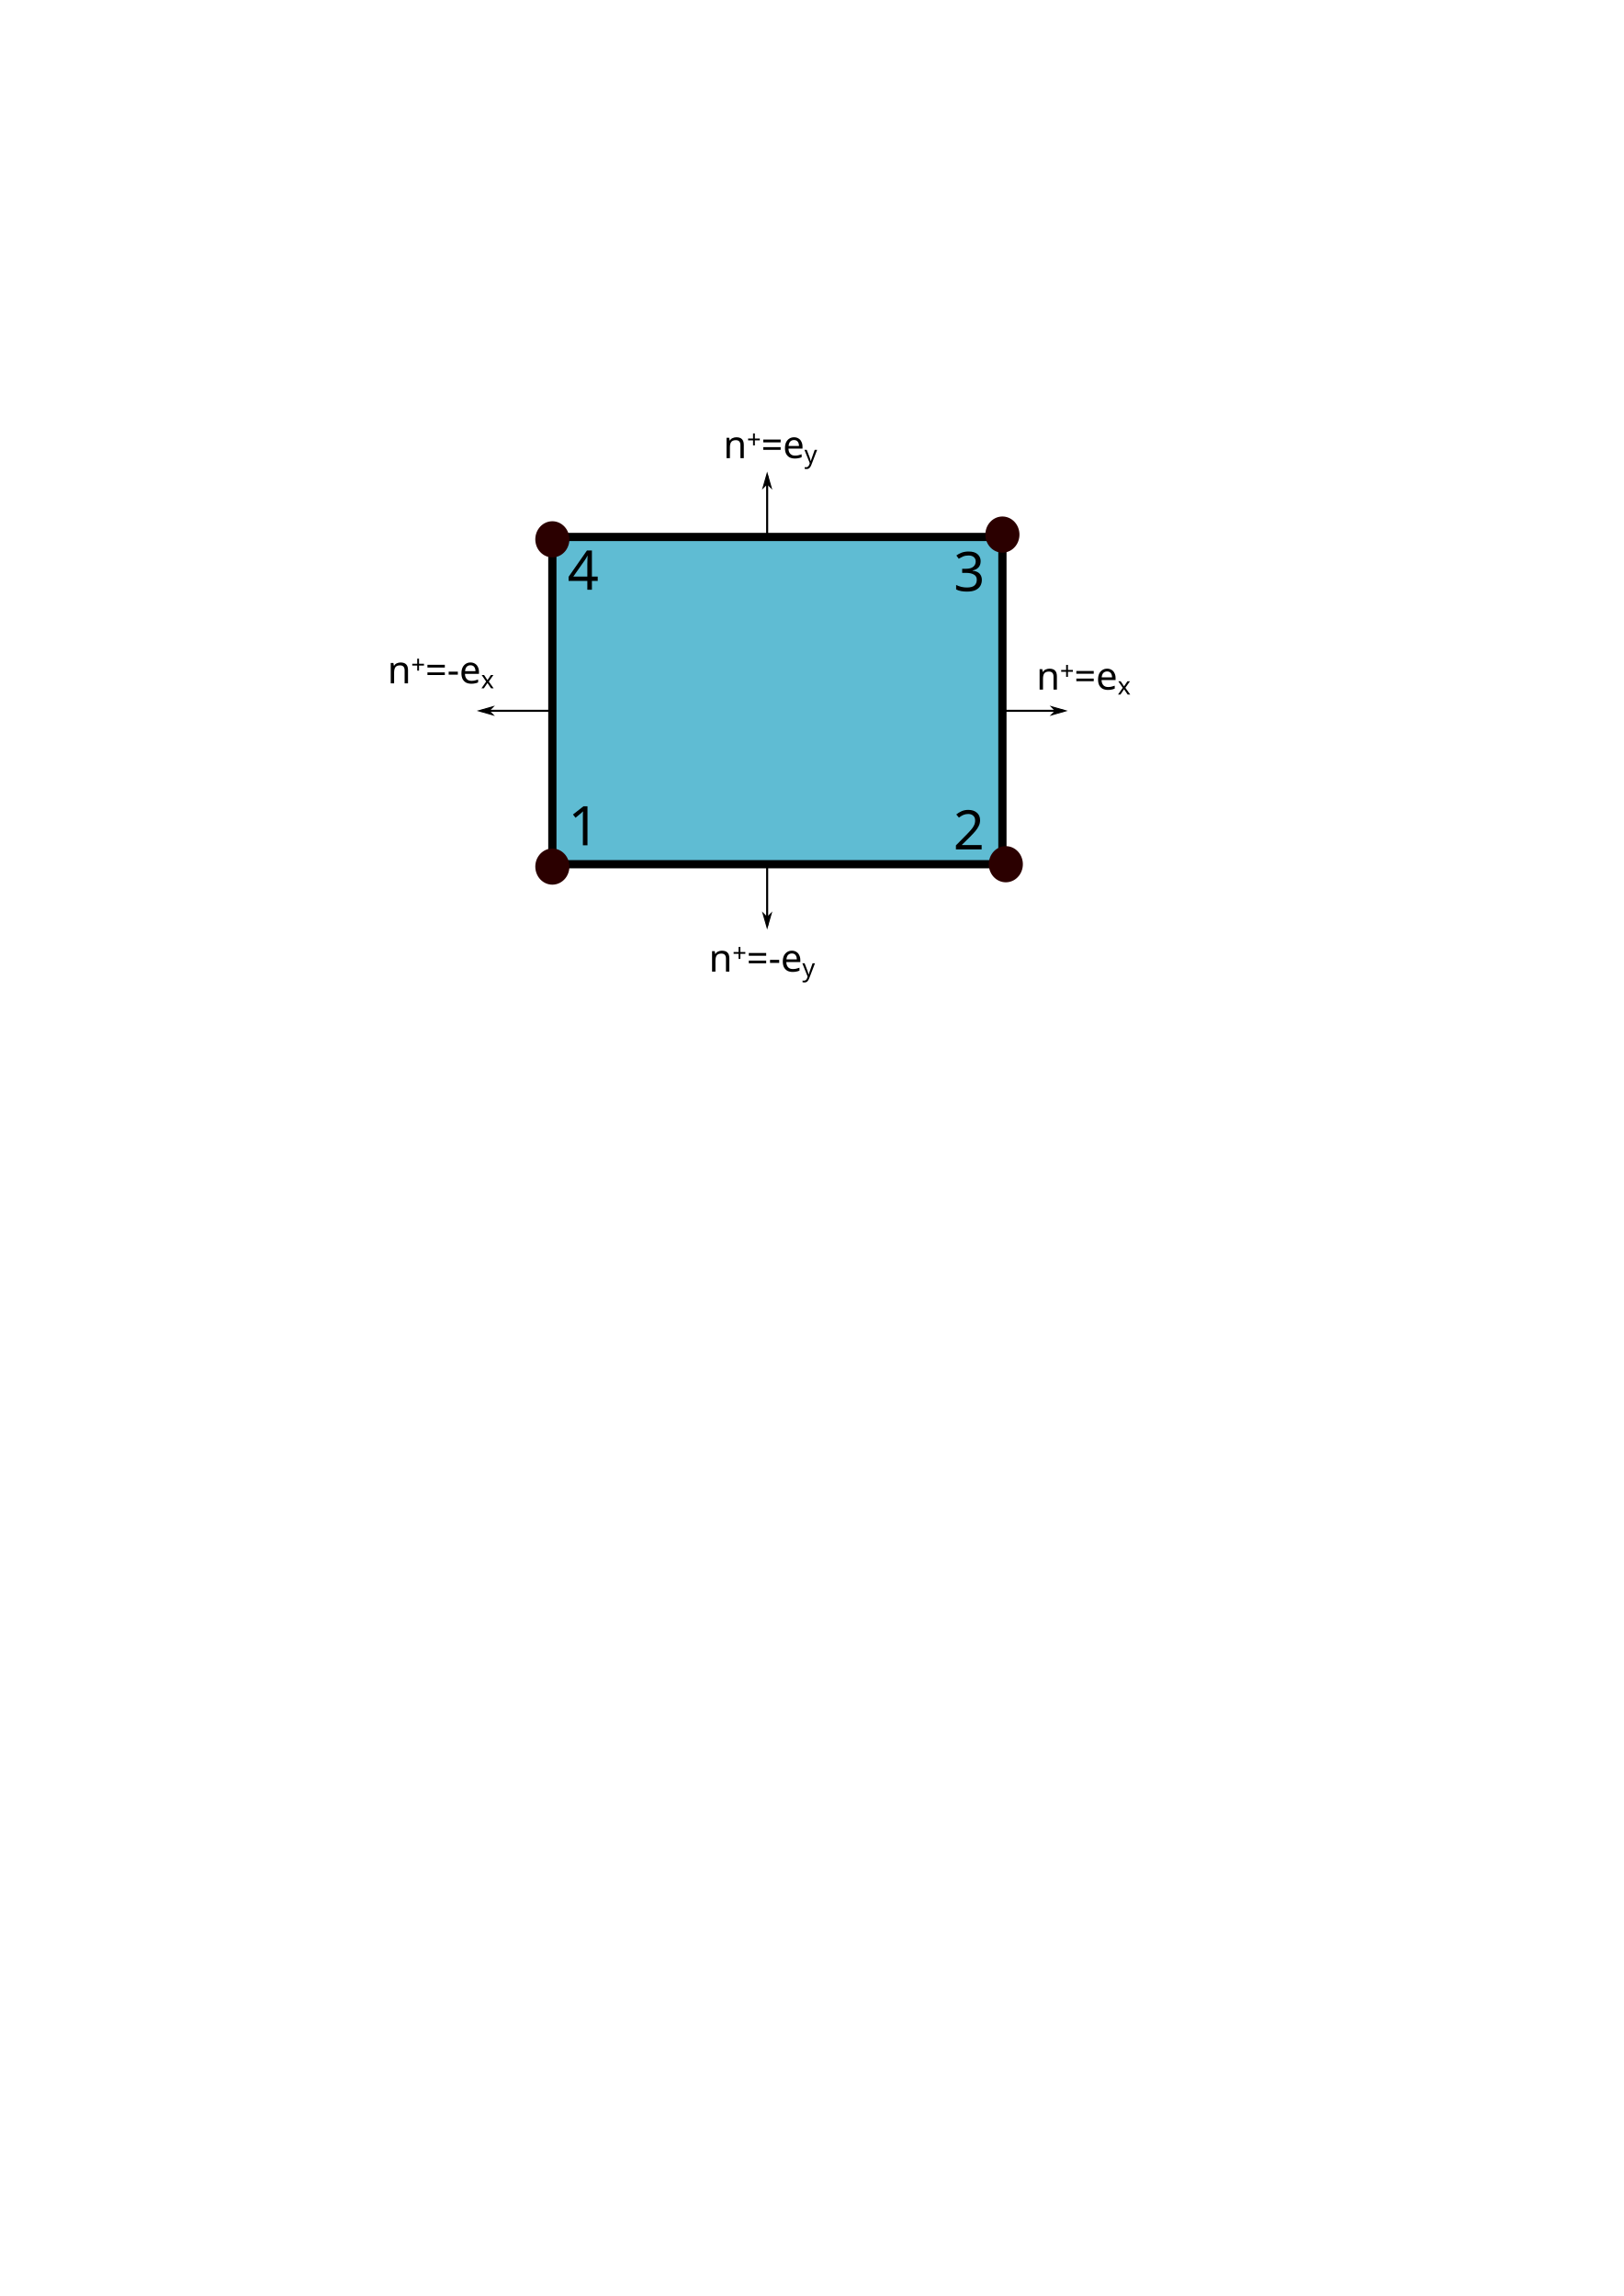
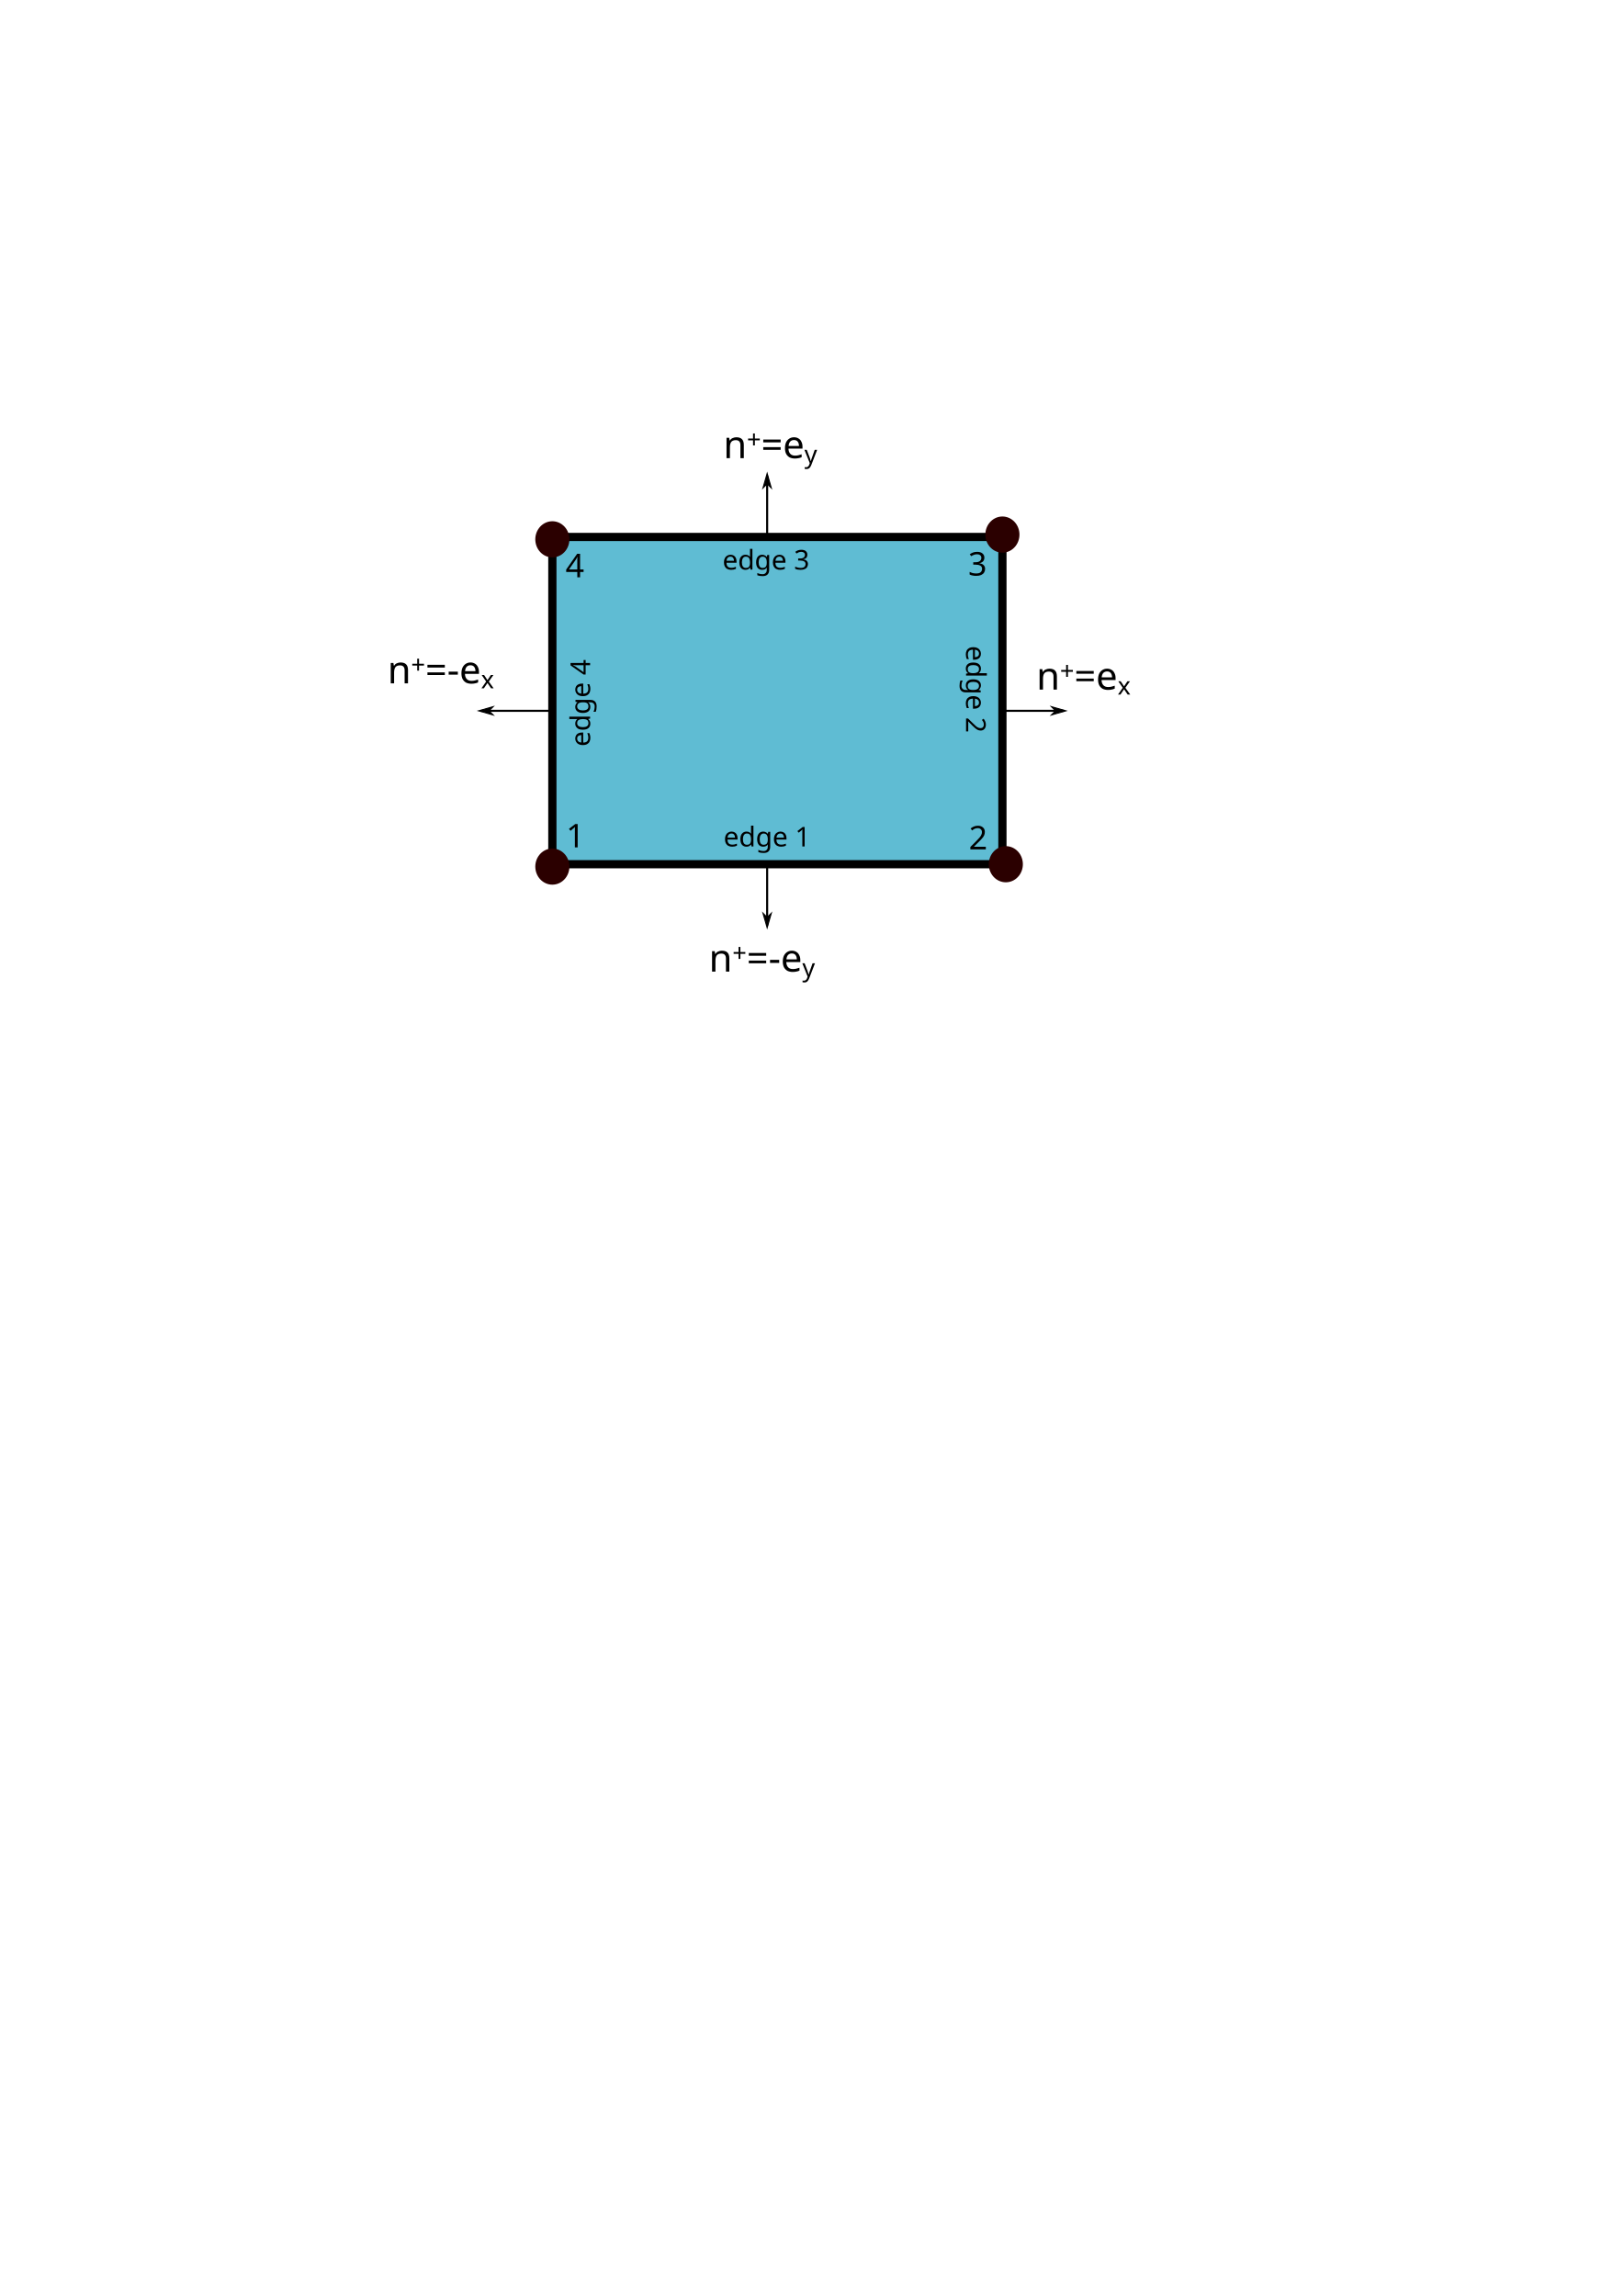
<svg xmlns="http://www.w3.org/2000/svg" width="210mm" height="297mm" viewBox="0 0 210 297" version="1.1" id="svg8">
  <defs id="defs2">
    <marker style="overflow:visible;" id="marker1240" refX="0.0" refY="0.0" orient="auto">
      <path transform="scale(0.4) rotate(180) translate(10,0)" style="fill-rule:evenodd;stroke:#000000;stroke-width:1pt;stroke-opacity:1;fill:#000000;fill-opacity:1" d="M 0.0,0.0 L 5.0,-5.0 L -12.5,0.0 L 5.0,5.0 L 0.0,0.0 z " id="path1238" />
    </marker>
    <marker orient="auto" refY="0.0" refX="0.0" id="marker1198" style="overflow:visible;">
      <path id="path1196" d="M 0.0,0.0 L 5.0,-5.0 L -12.5,0.0 L 5.0,5.0 L 0.0,0.0 z " style="fill-rule:evenodd;stroke:#000000;stroke-width:1pt;stroke-opacity:1;fill:#000000;fill-opacity:1" transform="scale(0.4) rotate(180) translate(10,0)" />
    </marker>
    <marker style="overflow:visible;" id="marker1162" refX="0.0" refY="0.0" orient="auto">
      <path transform="scale(0.4) rotate(180) translate(10,0)" style="fill-rule:evenodd;stroke:#000000;stroke-width:1pt;stroke-opacity:1;fill:#000000;fill-opacity:1" d="M 0.0,0.0 L 5.0,-5.0 L -12.5,0.0 L 5.0,5.0 L 0.0,0.0 z " id="path1160" />
    </marker>
    <marker orient="auto" refY="0.0" refX="0.0" id="Arrow1Mend" style="overflow:visible;">
      <path id="path879" d="M 0.0,0.0 L 5.0,-5.0 L -12.5,0.0 L 5.0,5.0 L 0.0,0.0 z " style="fill-rule:evenodd;stroke:#000000;stroke-width:1pt;stroke-opacity:1;fill:#000000;fill-opacity:1" transform="scale(0.4) rotate(180) translate(10,0)" />
    </marker>
  </defs>
  <g id="layer1">
    <path style="fill:#5fbcd3;fill-rule:evenodd;stroke:#000000;stroke-width:1.065;stroke-linecap:butt;stroke-linejoin:miter;stroke-miterlimit:4;stroke-dasharray:none;stroke-opacity:1" d="M 71.438,111.792 V 69.458 h 58.208 v 42.333 z" id="path815" />
-     <text xml:space="preserve" style="font-style:normal;font-weight:normal;font-size:7.056px;line-height:125%;font-family:sans-serif;letter-spacing:0px;word-spacing:0px;fill:#000000;fill-opacity:1;stroke:none;stroke-width:0.265px;stroke-linecap:butt;stroke-linejoin:miter;stroke-opacity:1" x="73.479" y="109.344" id="text846">
-       <tspan id="tspan844" x="73.479" y="109.344" style="stroke-width:0.265px">1</tspan>
+     <text xml:space="preserve" style="font-style:normal;font-variant:normal;font-weight:normal;font-stretch:normal;font-size:4.233px;line-height:125%;font-family:sans-serif;-inkscape-font-specification:'sans-serif, Normal';font-variant-ligatures:normal;font-variant-caps:normal;font-variant-numeric:normal;font-feature-settings:normal;text-align:start;letter-spacing:0px;word-spacing:0px;writing-mode:lr-tb;text-anchor:start;fill:#000000;fill-opacity:1;stroke:none;stroke-width:0.265px;stroke-linecap:butt;stroke-linejoin:miter;stroke-opacity:1" x="73.212" y="109.612" id="text846">
+       <tspan id="tspan844" x="73.212" y="109.612" style="font-style:normal;font-variant:normal;font-weight:normal;font-stretch:normal;font-size:4.233px;font-family:sans-serif;-inkscape-font-specification:'sans-serif, Normal';font-variant-ligatures:normal;font-variant-caps:normal;font-variant-numeric:normal;font-feature-settings:normal;text-align:start;writing-mode:lr-tb;text-anchor:start;stroke-width:0.265px">1</tspan>
    </text>
-     <text xml:space="preserve" style="font-style:normal;font-weight:normal;font-size:7.056px;line-height:125%;font-family:sans-serif;letter-spacing:0px;word-spacing:0px;fill:#000000;fill-opacity:1;stroke:none;stroke-width:0.265px;stroke-linecap:butt;stroke-linejoin:miter;stroke-opacity:1" x="123.291" y="109.872" id="text850">
-       <tspan id="tspan848" x="123.291" y="109.872" style="stroke-width:0.265px">2</tspan>
+     <text xml:space="preserve" style="font-style:normal;font-variant:normal;font-weight:normal;font-stretch:normal;font-size:4.233px;line-height:125%;font-family:sans-serif;-inkscape-font-specification:'sans-serif, Normal';font-variant-ligatures:normal;font-variant-caps:normal;font-variant-numeric:normal;font-feature-settings:normal;text-align:start;letter-spacing:0px;word-spacing:0px;writing-mode:lr-tb;text-anchor:start;fill:#000000;fill-opacity:1;stroke:none;stroke-width:0.265px;stroke-linecap:butt;stroke-linejoin:miter;stroke-opacity:1" x="125.296" y="109.872" id="text850">
+       <tspan id="tspan848" x="125.296" y="109.872" style="font-style:normal;font-variant:normal;font-weight:normal;font-stretch:normal;font-size:4.233px;font-family:sans-serif;-inkscape-font-specification:'sans-serif, Normal';font-variant-ligatures:normal;font-variant-caps:normal;font-variant-numeric:normal;font-feature-settings:normal;text-align:start;writing-mode:lr-tb;text-anchor:start;stroke-width:0.265px">2</tspan>
    </text>
-     <text xml:space="preserve" style="font-style:normal;font-weight:normal;font-size:7.056px;line-height:125%;font-family:sans-serif;letter-spacing:0px;word-spacing:0px;fill:#000000;fill-opacity:1;stroke:none;stroke-width:0.265px;stroke-linecap:butt;stroke-linejoin:miter;stroke-opacity:1" x="123.347" y="76.449" id="text854">
-       <tspan id="tspan852" x="123.347" y="76.449" style="stroke-width:0.265px">3</tspan>
+     <text xml:space="preserve" style="font-style:normal;font-variant:normal;font-weight:normal;font-stretch:normal;font-size:4.233px;line-height:125%;font-family:sans-serif;-inkscape-font-specification:'sans-serif, Normal';font-variant-ligatures:normal;font-variant-caps:normal;font-variant-numeric:normal;font-feature-settings:normal;text-align:start;letter-spacing:0px;word-spacing:0px;writing-mode:lr-tb;text-anchor:start;fill:#000000;fill-opacity:1;stroke:none;stroke-width:0.265px;stroke-linecap:butt;stroke-linejoin:miter;stroke-opacity:1" x="125.218" y="74.445" id="text854">
+       <tspan id="tspan852" x="125.218" y="74.445" style="font-style:normal;font-variant:normal;font-weight:normal;font-stretch:normal;font-size:4.233px;font-family:sans-serif;-inkscape-font-specification:'sans-serif, Normal';font-variant-ligatures:normal;font-variant-caps:normal;font-variant-numeric:normal;font-feature-settings:normal;text-align:start;writing-mode:lr-tb;text-anchor:start;stroke-width:0.265px">3</tspan>
    </text>
-     <text xml:space="preserve" style="font-style:normal;font-weight:normal;font-size:7.056px;line-height:125%;font-family:sans-serif;letter-spacing:0px;word-spacing:0px;fill:#000000;fill-opacity:1;stroke:none;stroke-width:0.265px;stroke-linecap:butt;stroke-linejoin:miter;stroke-opacity:1" x="73.399" y="76.284" id="text858">
-       <tspan id="tspan856" x="73.399" y="76.284" style="stroke-width:0.265px">4</tspan>
+     <text xml:space="preserve" style="font-style:normal;font-variant:normal;font-weight:normal;font-stretch:normal;font-size:4.233px;line-height:125%;font-family:sans-serif;-inkscape-font-specification:'sans-serif, Normal';font-variant-ligatures:normal;font-variant-caps:normal;font-variant-numeric:normal;font-feature-settings:normal;text-align:start;letter-spacing:0px;word-spacing:0px;writing-mode:lr-tb;text-anchor:start;fill:#000000;fill-opacity:1;stroke:none;stroke-width:0.265px;stroke-linecap:butt;stroke-linejoin:miter;stroke-opacity:1" x="73.131" y="74.681" id="text858">
+       <tspan id="tspan856" x="73.131" y="74.681" style="font-style:normal;font-variant:normal;font-weight:normal;font-stretch:normal;font-size:4.233px;font-family:sans-serif;-inkscape-font-specification:'sans-serif, Normal';font-variant-ligatures:normal;font-variant-caps:normal;font-variant-numeric:normal;font-feature-settings:normal;text-align:start;writing-mode:lr-tb;text-anchor:start;stroke-width:0.265px">4</tspan>
    </text>
    <path style="opacity:1;fill:#2b0000;fill-opacity:1;stroke:none;stroke-width:0.661;stroke-miterlimit:4;stroke-dasharray:none;stroke-dashoffset:0;stroke-opacity:1" id="path860" d="m 73.128,71.267 a 2.205,2.339 0 0 1 -3.104,0.293 2.205,2.339 0 0 1 -0.28,-3.292 2.205,2.339 0 0 1 3.104,-0.3 2.205,2.339 0 0 1 0.287,3.291" />
    <path d="m 131.336,70.653 a 2.205,2.339 0 0 1 -3.104,0.293 2.205,2.339 0 0 1 -0.28,-3.292 2.205,2.339 0 0 1 3.104,-0.3 2.205,2.339 0 0 1 0.287,3.291" id="path862" style="opacity:1;fill:#2b0000;fill-opacity:1;stroke:none;stroke-width:0.661;stroke-miterlimit:4;stroke-dasharray:none;stroke-dashoffset:0;stroke-opacity:1" />
    <path d="m 73.128,113.6 a 2.205,2.339 0 0 1 -3.104,0.293 2.205,2.339 0 0 1 -0.28,-3.292 2.205,2.339 0 0 1 3.104,-0.3 2.205,2.339 0 0 1 0.287,3.292" id="path864" style="opacity:1;fill:#2b0000;fill-opacity:1;stroke:none;stroke-width:0.661;stroke-miterlimit:4;stroke-dasharray:none;stroke-dashoffset:0;stroke-opacity:1" />
    <path style="opacity:1;fill:#2b0000;fill-opacity:1;stroke:none;stroke-width:0.661;stroke-miterlimit:4;stroke-dasharray:none;stroke-dashoffset:0;stroke-opacity:1" id="path866" d="m 131.777,113.293 a 2.205,2.339 0 0 1 -3.104,0.293 2.205,2.339 0 0 1 -0.28,-3.292 2.205,2.339 0 0 1 3.104,-0.3 2.205,2.339 0 0 1 0.287,3.292" />
    <path style="fill:none;fill-rule:evenodd;stroke:#000000;stroke-width:0.265;stroke-linecap:butt;stroke-linejoin:miter;stroke-miterlimit:4;stroke-dasharray:none;stroke-opacity:1;marker-end:url(#Arrow1Mend)" d="m 99.219,69.458 0,-7.938" id="path868" />
    <path style="fill:none;fill-rule:evenodd;stroke:#000000;stroke-width:0.265px;stroke-linecap:butt;stroke-linejoin:miter;stroke-opacity:1;marker-end:url(#marker1162)" d="m 129.646,91.948 7.938,0" id="path1152" />
    <path style="fill:none;fill-rule:evenodd;stroke:#000000;stroke-width:0.265px;stroke-linecap:butt;stroke-linejoin:miter;stroke-opacity:1;marker-end:url(#marker1198)" d="m 71.438,91.948 -9.26,0" id="path1188" />
    <path style="fill:none;fill-rule:evenodd;stroke:#000000;stroke-width:0.265px;stroke-linecap:butt;stroke-linejoin:miter;stroke-opacity:1;marker-end:url(#marker1240)" d="m 99.219,111.792 0,7.938" id="path1230" />
    <text id="text1300" y="89.198" x="134.036" style="font-style:normal;font-weight:normal;font-size:7.056px;line-height:125%;font-family:sans-serif;letter-spacing:0px;word-spacing:0px;fill:#000000;fill-opacity:1;stroke:none;stroke-width:0.265px;stroke-linecap:butt;stroke-linejoin:miter;stroke-opacity:1" xml:space="preserve">
      <tspan style="font-size:4.939px;stroke-width:0.265px" y="89.198" x="134.036" id="tspan1298">n<tspan style="font-size:65%;baseline-shift:super" id="tspan3020">+</tspan>=e<tspan style="font-size:65%;baseline-shift:sub" id="tspan3018">x</tspan>
      </tspan>
    </text>
    <text xml:space="preserve" style="font-style:normal;font-weight:normal;font-size:7.056px;line-height:125%;font-family:sans-serif;letter-spacing:0px;word-spacing:0px;fill:#000000;fill-opacity:1;stroke:none;stroke-width:0.265px;stroke-linecap:butt;stroke-linejoin:miter;stroke-opacity:1" x="50.113" y="88.396" id="text3028">
      <tspan id="tspan3026" x="50.113" y="88.396" style="font-size:4.939px;stroke-width:0.265px">n<tspan id="tspan3022" style="font-size:65%;baseline-shift:super">+</tspan>=-e<tspan id="tspan3024" style="font-size:65%;baseline-shift:sub">x</tspan>
      </tspan>
    </text>
    <text xml:space="preserve" style="font-style:normal;font-weight:normal;font-size:7.056px;line-height:125%;font-family:sans-serif;letter-spacing:0px;word-spacing:0px;fill:#000000;fill-opacity:1;stroke:none;stroke-width:0.265px;stroke-linecap:butt;stroke-linejoin:miter;stroke-opacity:1" x="93.544" y="59.264" id="text3036">
      <tspan id="tspan3034" x="93.544" y="59.264" style="font-size:4.939px;stroke-width:0.265px">n<tspan id="tspan3030" style="font-size:65%;baseline-shift:super">+</tspan>=e<tspan id="tspan3032" style="font-size:65%;baseline-shift:sub">y</tspan>
      </tspan>
    </text>
    <text id="text3044" y="125.68" x="91.673" style="font-style:normal;font-weight:normal;font-size:7.056px;line-height:125%;font-family:sans-serif;letter-spacing:0px;word-spacing:0px;fill:#000000;fill-opacity:1;stroke:none;stroke-width:0.265px;stroke-linecap:butt;stroke-linejoin:miter;stroke-opacity:1" xml:space="preserve">
      <tspan style="font-size:4.939px;stroke-width:0.265px" y="125.68" x="91.673" id="tspan3042">n<tspan style="font-size:65%;baseline-shift:super" id="tspan3038">+</tspan>=-e<tspan style="font-size:65%;baseline-shift:sub" id="tspan3040">y</tspan>
      </tspan>
    </text>
+     <text xml:space="preserve" style="font-style:normal;font-variant:normal;font-weight:normal;font-stretch:normal;font-size:3.528px;line-height:125%;font-family:sans-serif;-inkscape-font-specification:'sans-serif, Normal';font-variant-ligatures:normal;font-variant-caps:normal;font-variant-numeric:normal;font-feature-settings:normal;text-align:start;letter-spacing:0px;word-spacing:0px;writing-mode:lr-tb;text-anchor:start;fill:#000000;fill-opacity:1;stroke:none;stroke-width:0.265px;stroke-linecap:butt;stroke-linejoin:miter;stroke-opacity:1" x="93.577" y="109.492" id="text880">
+       <tspan id="tspan878" x="93.577" y="109.492" style="font-style:normal;font-variant:normal;font-weight:normal;font-stretch:normal;font-size:3.528px;font-family:sans-serif;-inkscape-font-specification:'sans-serif, Normal';font-variant-ligatures:normal;font-variant-caps:normal;font-variant-numeric:normal;font-feature-settings:normal;text-align:start;writing-mode:lr-tb;text-anchor:start;stroke-width:0.265px">edge 1</tspan>
+     </text>
+     <text id="text884" y="-124.944" x="83.529" style="font-style:normal;font-variant:normal;font-weight:normal;font-stretch:normal;font-size:3.528px;line-height:125%;font-family:sans-serif;-inkscape-font-specification:'sans-serif, Normal';font-variant-ligatures:normal;font-variant-caps:normal;font-variant-numeric:normal;font-feature-settings:normal;text-align:start;letter-spacing:0px;word-spacing:0px;writing-mode:lr-tb;text-anchor:start;fill:#000000;fill-opacity:1;stroke:none;stroke-width:0.265px;stroke-linecap:butt;stroke-linejoin:miter;stroke-opacity:1" xml:space="preserve" transform="rotate(90)">
+       <tspan style="font-style:normal;font-variant:normal;font-weight:normal;font-stretch:normal;font-size:3.528px;font-family:sans-serif;-inkscape-font-specification:'sans-serif, Normal';font-variant-ligatures:normal;font-variant-caps:normal;font-variant-numeric:normal;font-feature-settings:normal;text-align:start;writing-mode:lr-tb;text-anchor:start;stroke-width:0.265px" y="-124.944" x="83.529" id="tspan882">edge 2</tspan>
+     </text>
+     <text id="text888" y="76.321" x="-96.57" style="font-style:normal;font-variant:normal;font-weight:normal;font-stretch:normal;font-size:3.528px;line-height:125%;font-family:sans-serif;-inkscape-font-specification:'sans-serif, Normal';font-variant-ligatures:normal;font-variant-caps:normal;font-variant-numeric:normal;font-feature-settings:normal;text-align:start;letter-spacing:0px;word-spacing:0px;writing-mode:lr-tb;text-anchor:start;fill:#000000;fill-opacity:1;stroke:none;stroke-width:0.265px;stroke-linecap:butt;stroke-linejoin:miter;stroke-opacity:1" xml:space="preserve" transform="rotate(-90)">
+       <tspan style="font-style:normal;font-variant:normal;font-weight:normal;font-stretch:normal;font-size:3.528px;font-family:sans-serif;-inkscape-font-specification:'sans-serif, Normal';font-variant-ligatures:normal;font-variant-caps:normal;font-variant-numeric:normal;font-feature-settings:normal;text-align:start;writing-mode:lr-tb;text-anchor:start;stroke-width:0.265px" y="76.321" x="-96.57" id="tspan886">edge 4</tspan>
+     </text>
+     <text xml:space="preserve" style="font-style:normal;font-variant:normal;font-weight:normal;font-stretch:normal;font-size:3.528px;line-height:125%;font-family:sans-serif;-inkscape-font-specification:'sans-serif, Normal';font-variant-ligatures:normal;font-variant-caps:normal;font-variant-numeric:normal;font-feature-settings:normal;text-align:start;letter-spacing:0px;word-spacing:0px;writing-mode:lr-tb;text-anchor:start;fill:#000000;fill-opacity:1;stroke:none;stroke-width:0.265px;stroke-linecap:butt;stroke-linejoin:miter;stroke-opacity:1" x="93.444" y="73.678" id="text892">
+       <tspan id="tspan890" x="93.444" y="73.678" style="font-style:normal;font-variant:normal;font-weight:normal;font-stretch:normal;font-size:3.528px;font-family:sans-serif;-inkscape-font-specification:'sans-serif, Normal';font-variant-ligatures:normal;font-variant-caps:normal;font-variant-numeric:normal;font-feature-settings:normal;text-align:start;writing-mode:lr-tb;text-anchor:start;stroke-width:0.265px">edge 3</tspan>
+     </text>
  </g>
</svg>
